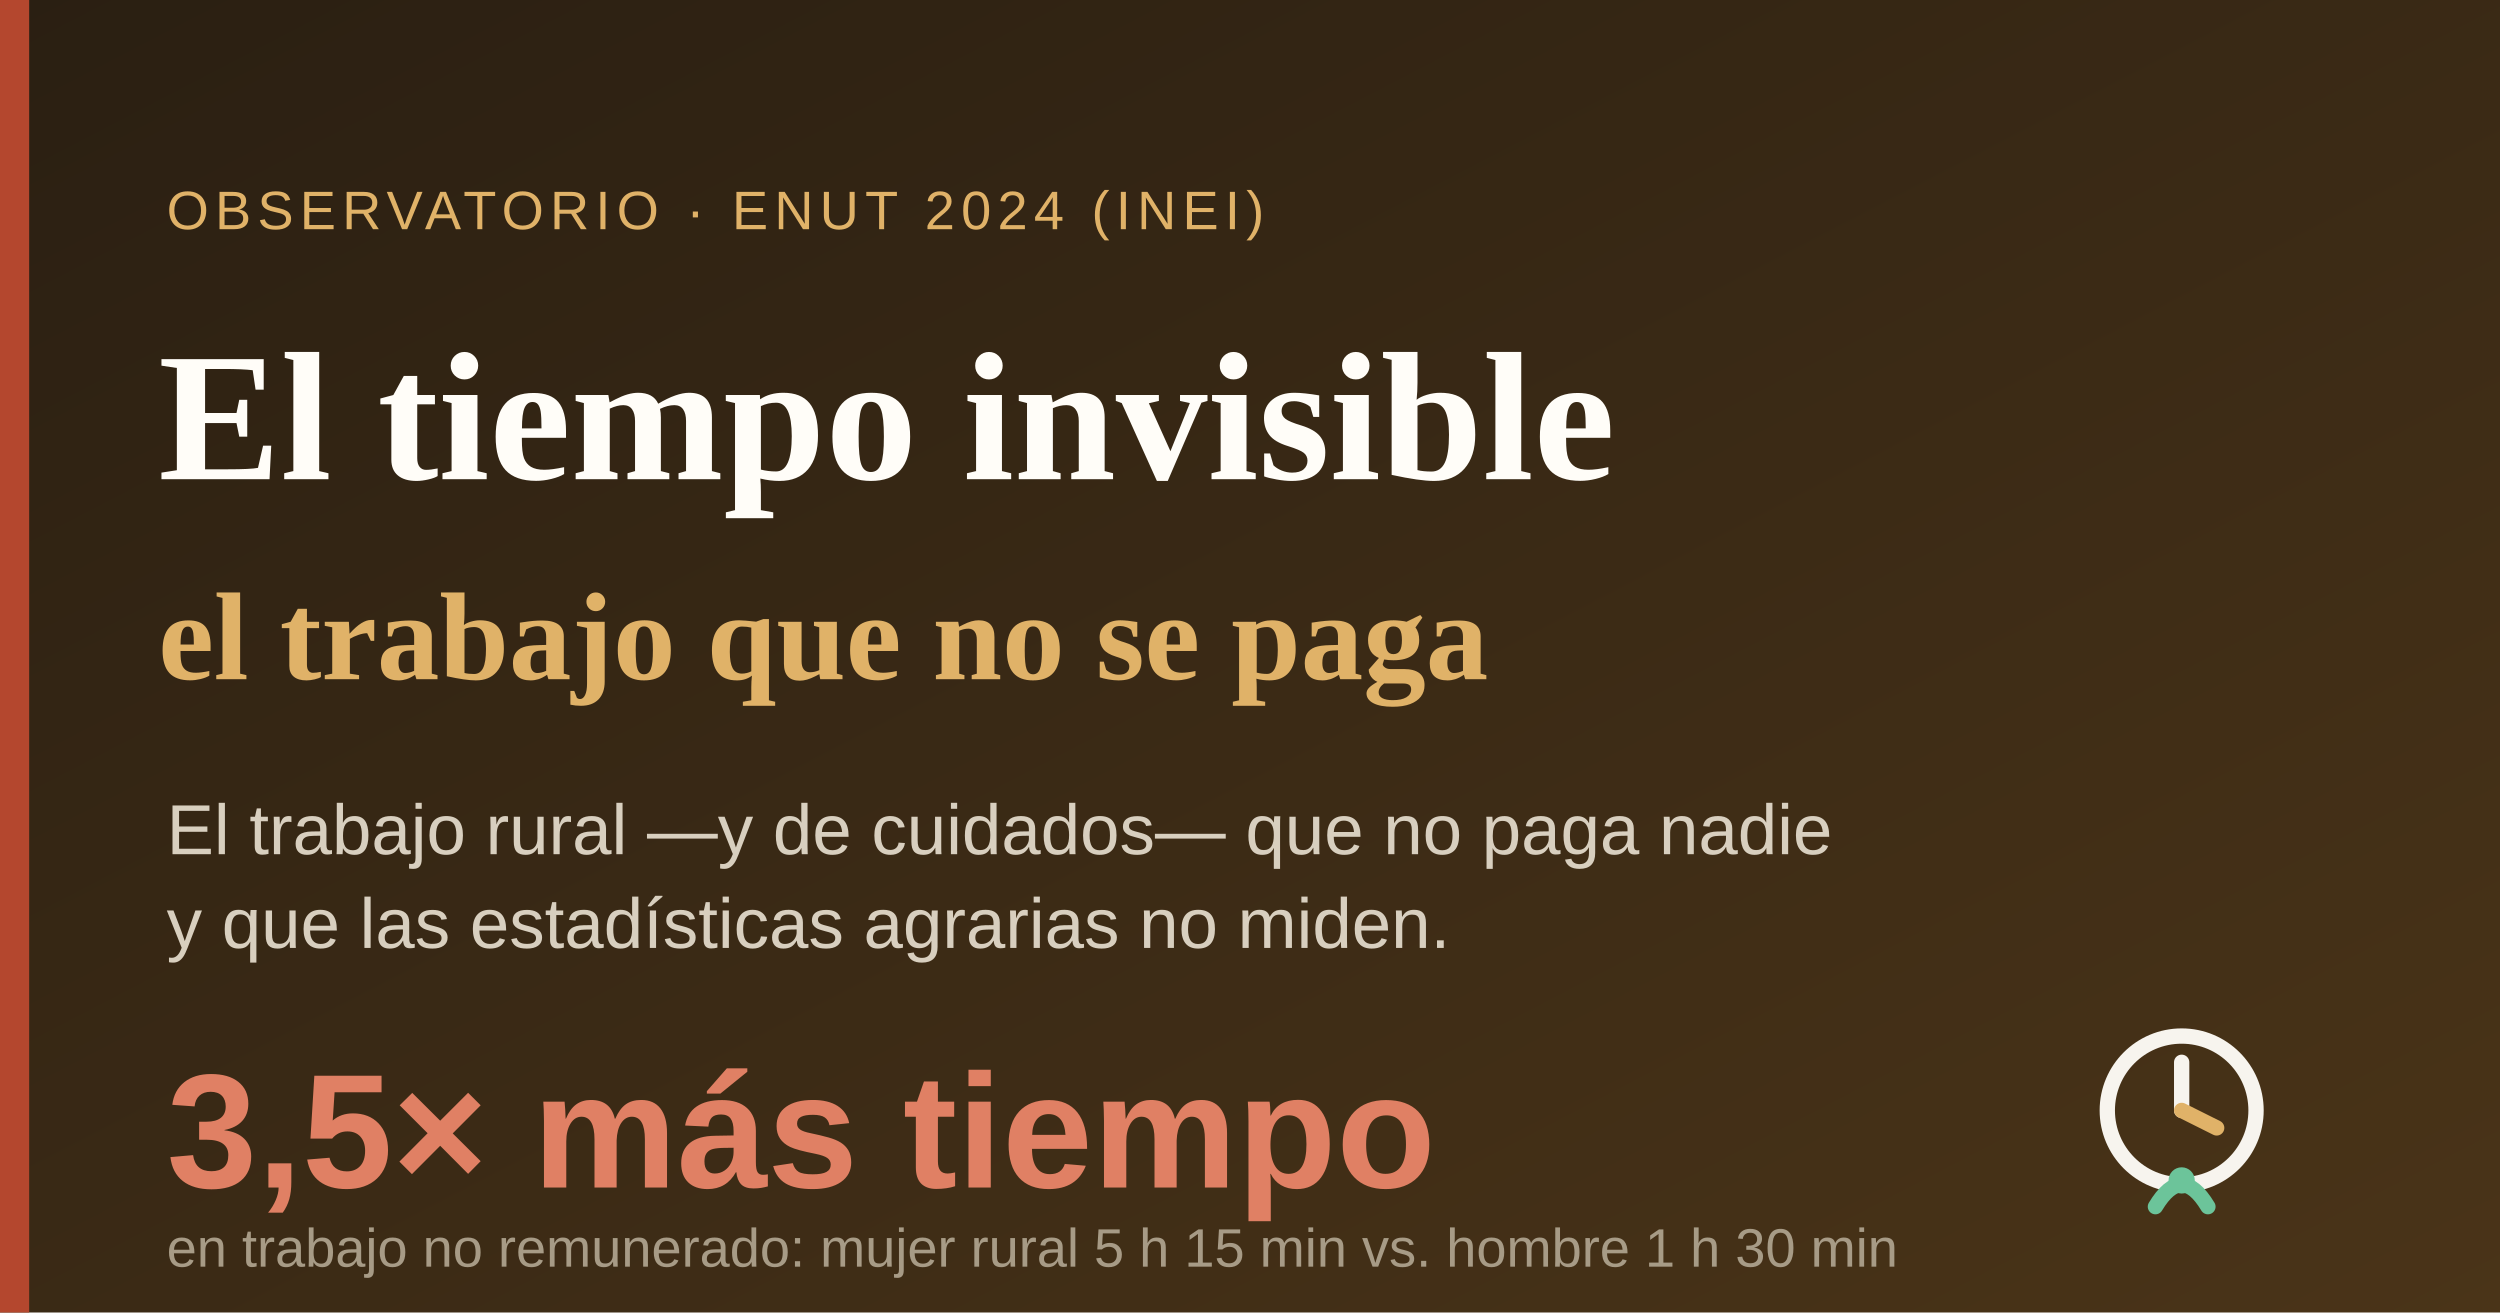
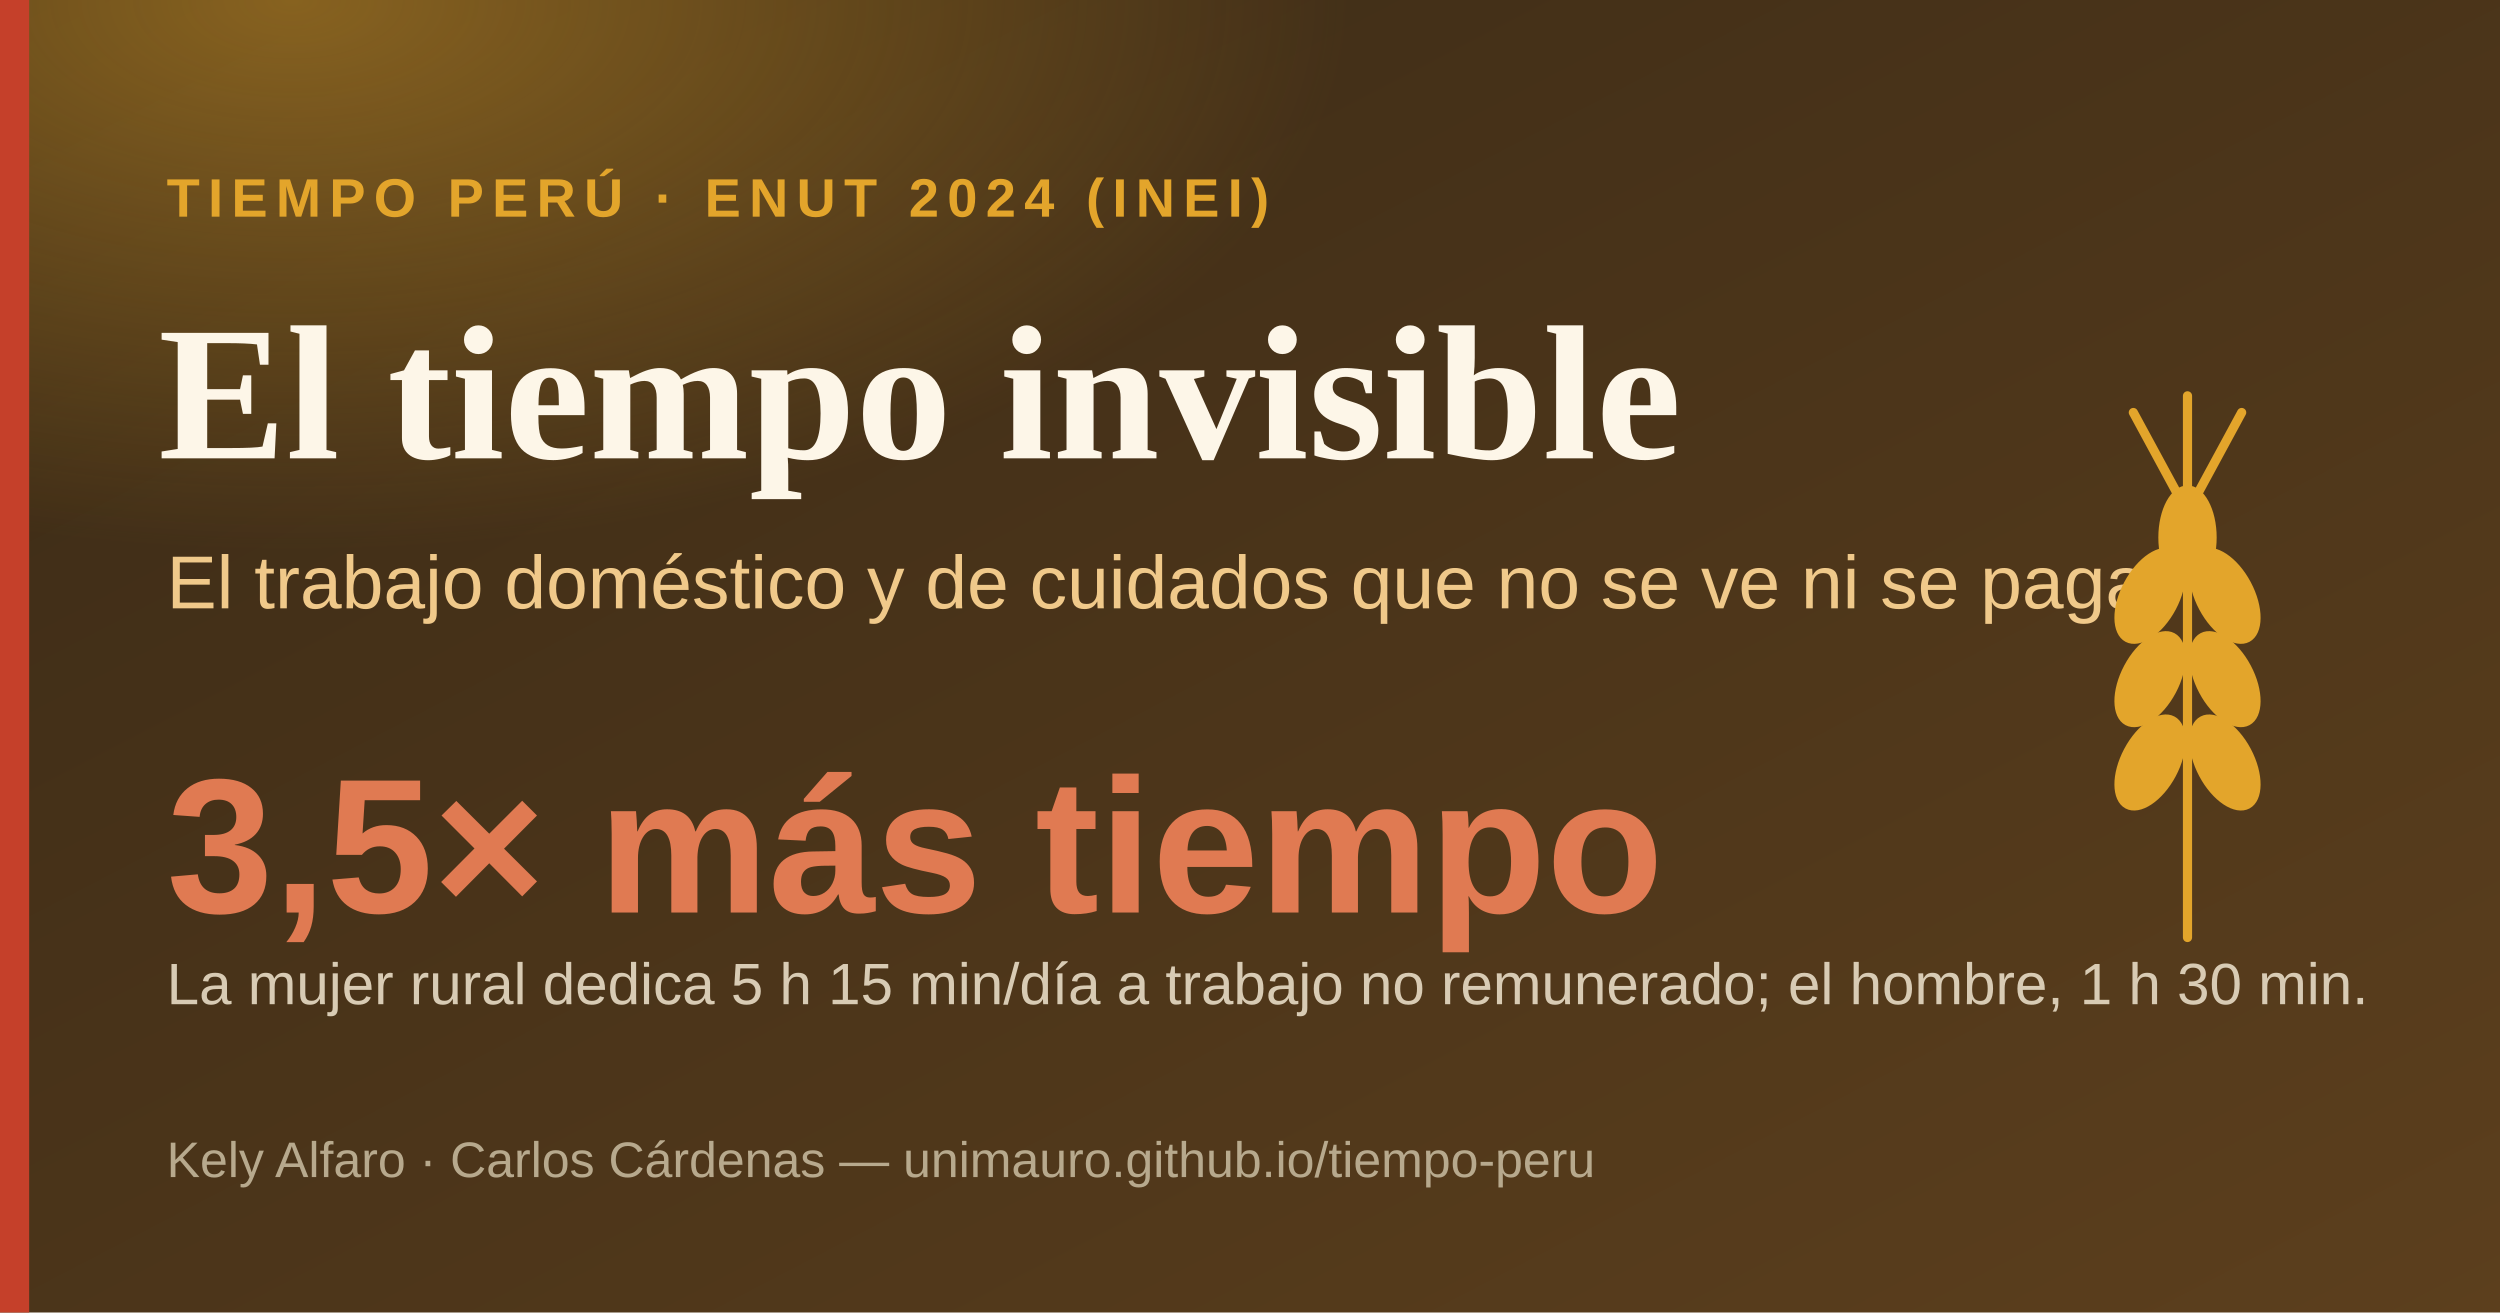
<svg xmlns="http://www.w3.org/2000/svg" width="1200" height="630" viewBox="0 0 1200 630" font-family="Georgia, 'Times New Roman', serif">
  <defs>
    <linearGradient id="bg" x1="0" y1="0" x2="1" y2="1">
-       <stop offset="0" stop-color="#2a1f12" />
-       <stop offset="1" stop-color="#4a3418" />
+       <stop offset="0" stop-color="#3a2a16" />
+       <stop offset="1" stop-color="#5c3f1d" />
    </linearGradient>
+     <radialGradient id="sun" cx="12%" cy="0%" r="70%">
+       <stop offset="0" stop-color="#e3a52b" stop-opacity="0.45" />
+       <stop offset="60%" stop-color="#e3a52b" stop-opacity="0" />
+     </radialGradient>
  </defs>
  <rect width="1200" height="630" fill="url(#bg)" />
-   <rect x="0" y="0" width="14" height="630" fill="#b4472e" />
-   <text x="80" y="110" fill="#e0b268" font-size="26" letter-spacing="3" font-family="Arial, sans-serif">OBSERVATORIO · ENUT 2024 (INEI)</text>
-   <text x="76" y="230" fill="#fffdf8" font-size="88" font-weight="700">El tiempo invisible</text>
-   <text x="76" y="326" fill="#e0b268" font-size="60" font-weight="700">el trabajo que no se paga</text>
-   <text x="80" y="410" fill="#d8cfbf" font-size="34" font-family="Arial, sans-serif">El trabajo rural —y de cuidados— que no paga nadie</text>
-   <text x="80" y="455" fill="#d8cfbf" font-size="34" font-family="Arial, sans-serif">y que las estadísticas agrarias no miden.</text>
-   <g transform="translate(80,510)">
-     <text x="0" y="60" fill="#e08064" font-size="78" font-weight="700" font-family="Arial, sans-serif">3,5× más tiempo</text>
-     <text x="0" y="98" fill="#a79b86" font-size="26" font-family="Arial, sans-serif">en trabajo no remunerado: mujer rural 5 h 15 min vs. hombre 1 h 30 min</text>
+   <rect width="1200" height="630" fill="url(#sun)" />
+   <rect x="0" y="0" width="14" height="630" fill="#c5402a" />
+   <text x="80" y="104" fill="#e3a52b" font-size="26" letter-spacing="4" font-family="Arial, sans-serif" font-weight="700">TIEMPO PERÚ · ENUT 2024 (INEI)</text>
+   <text x="76" y="220" fill="#fdf6e8" font-size="92" font-weight="700">El tiempo invisible</text>
+   <text x="80" y="292" fill="#f0c98a" font-size="36" font-family="Arial, sans-serif">El trabajo doméstico y de cuidados que no se ve ni se paga</text>
+   <g transform="translate(80,360)">
+     <text x="0" y="78" fill="#e07a52" font-size="92" font-weight="700" font-family="Arial, sans-serif">3,5× más tiempo</text>
+     <text x="0" y="122" fill="#d8cbb4" font-size="28" font-family="Arial, sans-serif">La mujer rural dedica 5 h 15 min/día a trabajo no remunerado; el hombre, 1 h 30 min.</text>
  </g>
-   <g transform="translate(980,470) scale(2.1)">
-     <circle cx="32" cy="30" r="17" fill="none" stroke="#f7f4ee" stroke-width="3.5" />
-     <path d="M32 30 L32 19" stroke="#f7f4ee" stroke-width="3.5" stroke-linecap="round" />
-     <path d="M32 30 L40 34" stroke="#e0b268" stroke-width="3.5" stroke-linecap="round" />
-     <path d="M26 52 q6 -10 12 0" fill="none" stroke="#6cc49a" stroke-width="3.5" stroke-linecap="round" />
-     <circle cx="32" cy="46" r="3" fill="#6cc49a" />
+   <text x="80" y="565" fill="#b7a98d" font-size="24" font-family="Arial, sans-serif">Kely Alfaro · Carlos Cárdenas  —  unimauro.github.io/tiempo-peru</text>
+   <g transform="translate(990,150) scale(2.0)" stroke="#e3a52b" fill="#e3a52b">
+     <path d="M30 150 C30 110 30 86 30 50" stroke-width="2.2" fill="none" stroke-linecap="round" />
+     <path d="M30 46 L30 20" stroke-width="2.2" fill="none" stroke-linecap="round" />
+     <path d="M30 48 L17 24" stroke-width="2.2" fill="none" stroke-linecap="round" />
+     <path d="M30 48 L43 24" stroke-width="2.2" fill="none" stroke-linecap="round" />
+     <ellipse cx="30" cy="54" rx="6.5" ry="12" />
+     <ellipse cx="21" cy="68" rx="6.5" ry="12" transform="rotate(28 21 68)" />
+     <ellipse cx="39" cy="68" rx="6.5" ry="12" transform="rotate(-28 39 68)" />
+     <ellipse cx="21" cy="88" rx="6.5" ry="12" transform="rotate(28 21 88)" />
+     <ellipse cx="39" cy="88" rx="6.5" ry="12" transform="rotate(-28 39 88)" />
+     <ellipse cx="21" cy="108" rx="6.5" ry="12" transform="rotate(28 21 108)" />
+     <ellipse cx="39" cy="108" rx="6.5" ry="12" transform="rotate(-28 39 108)" />
  </g>
</svg>
